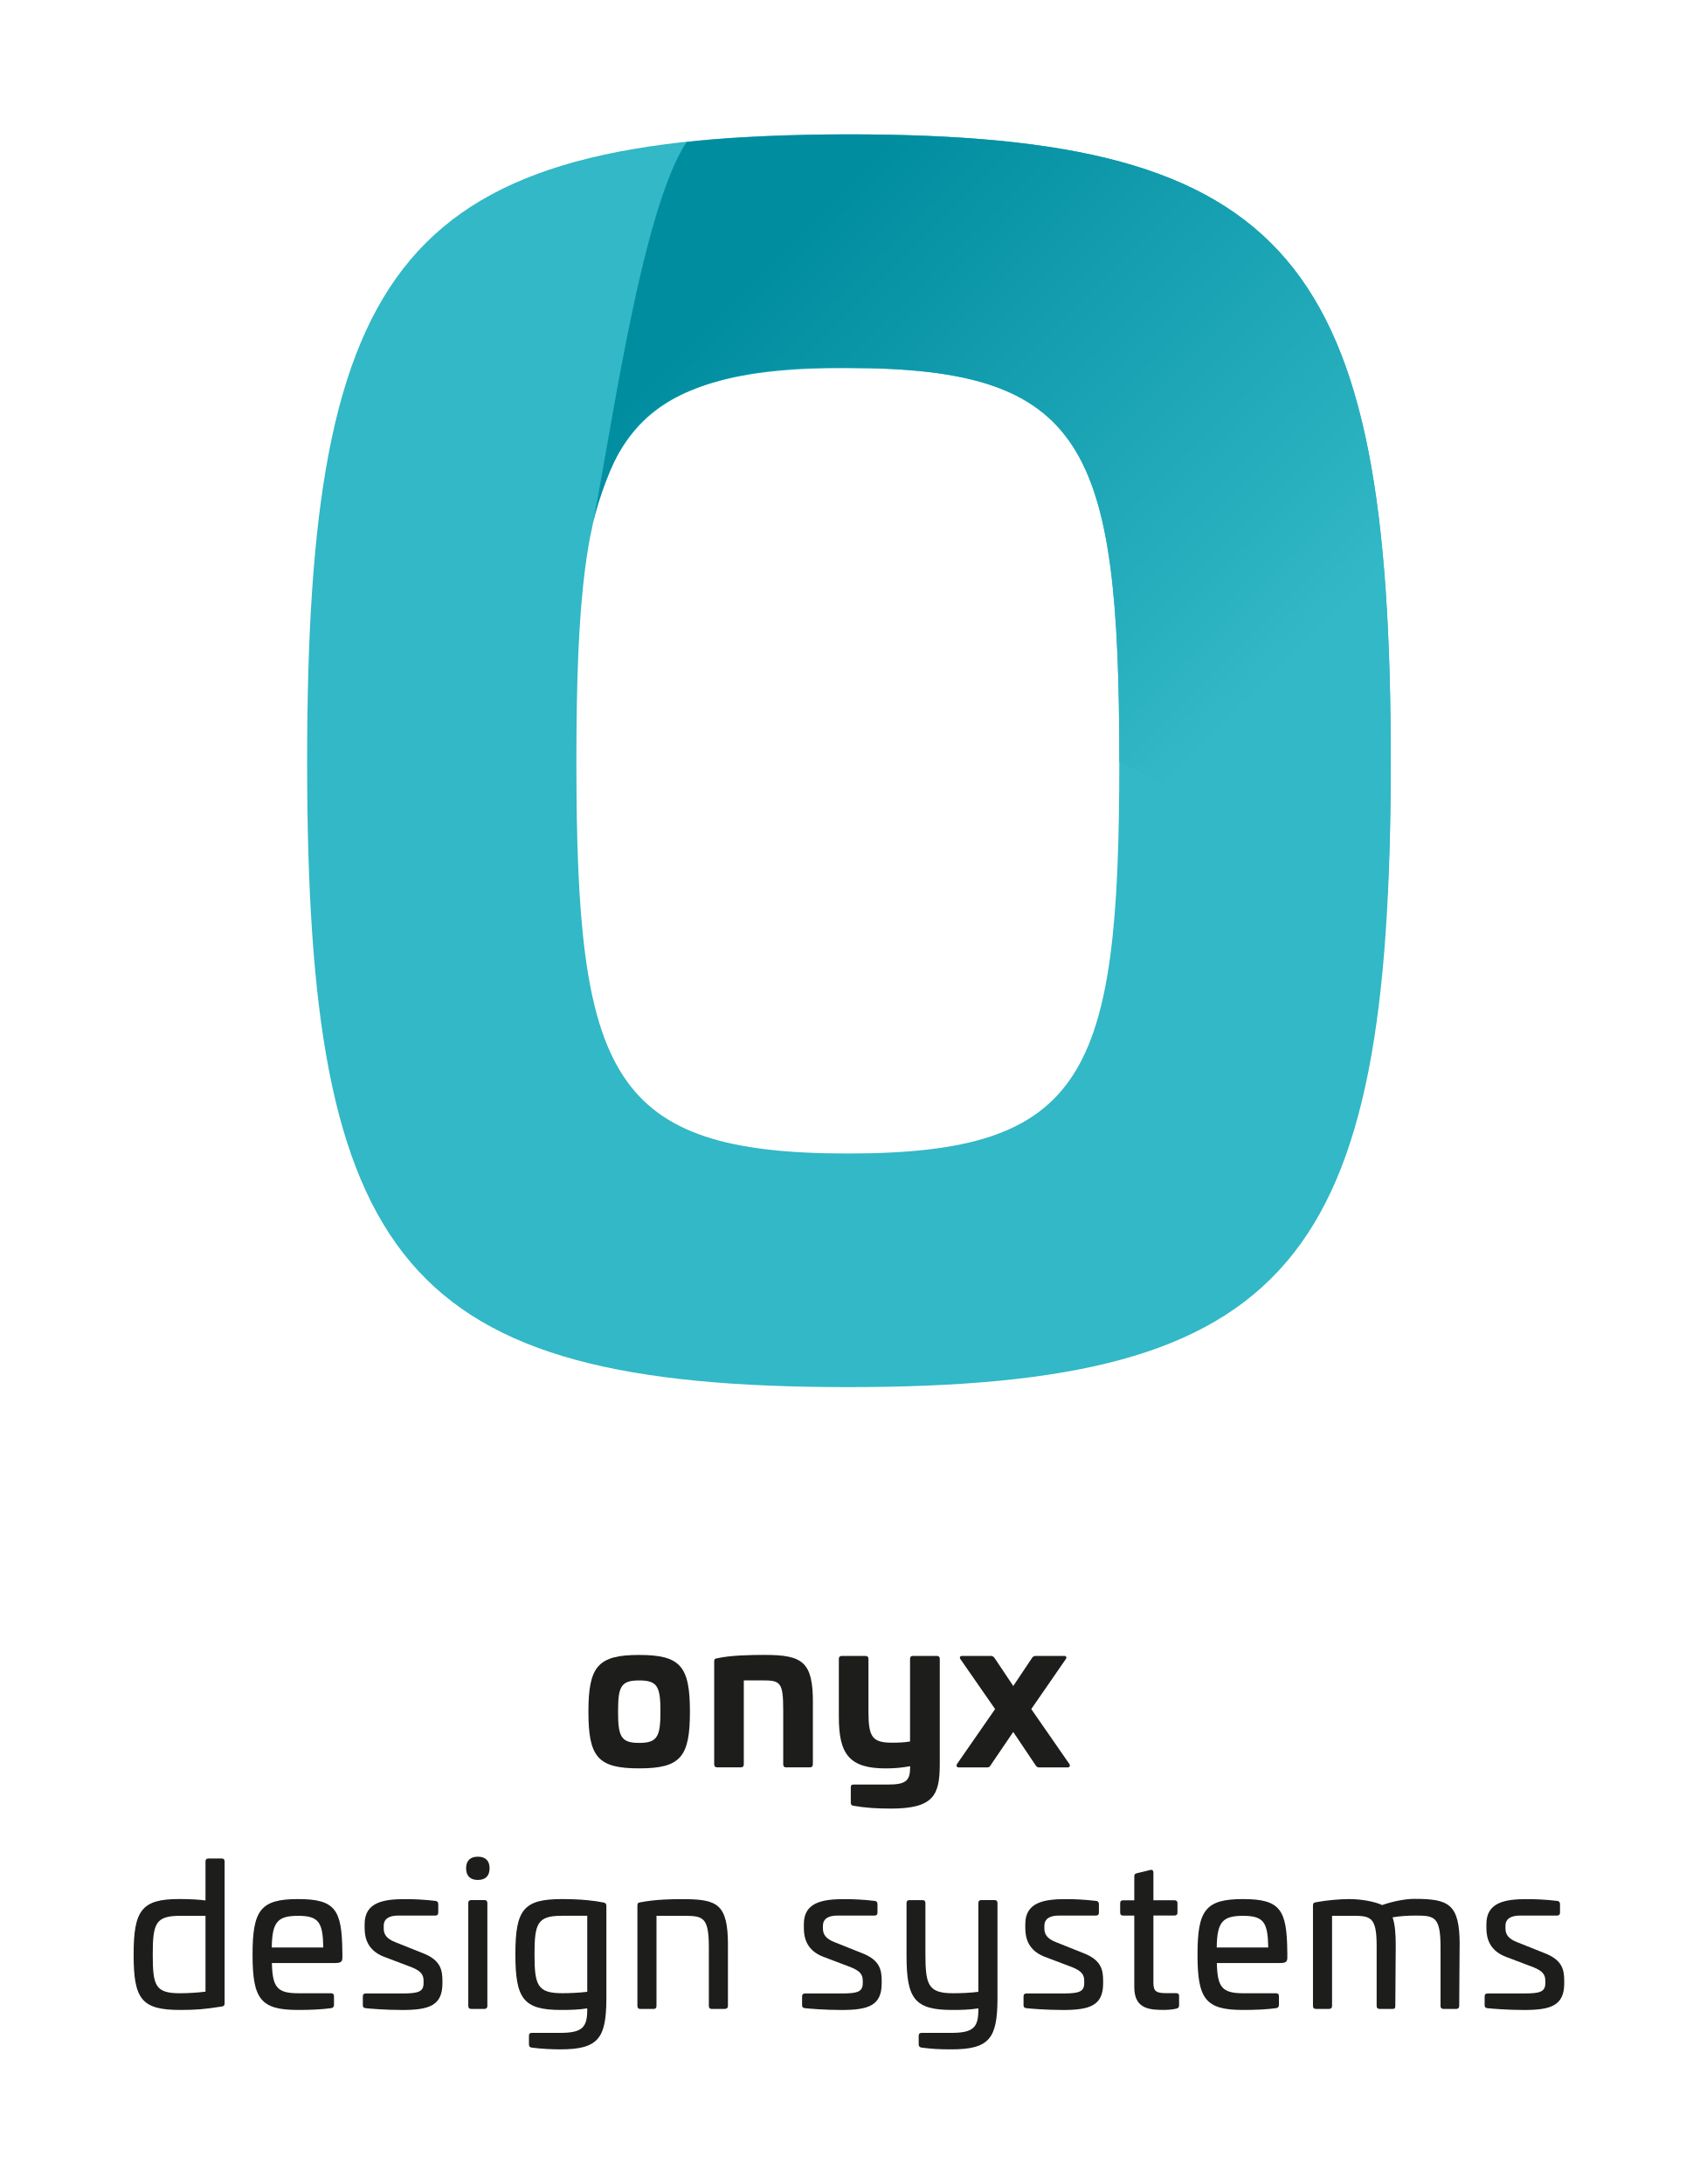
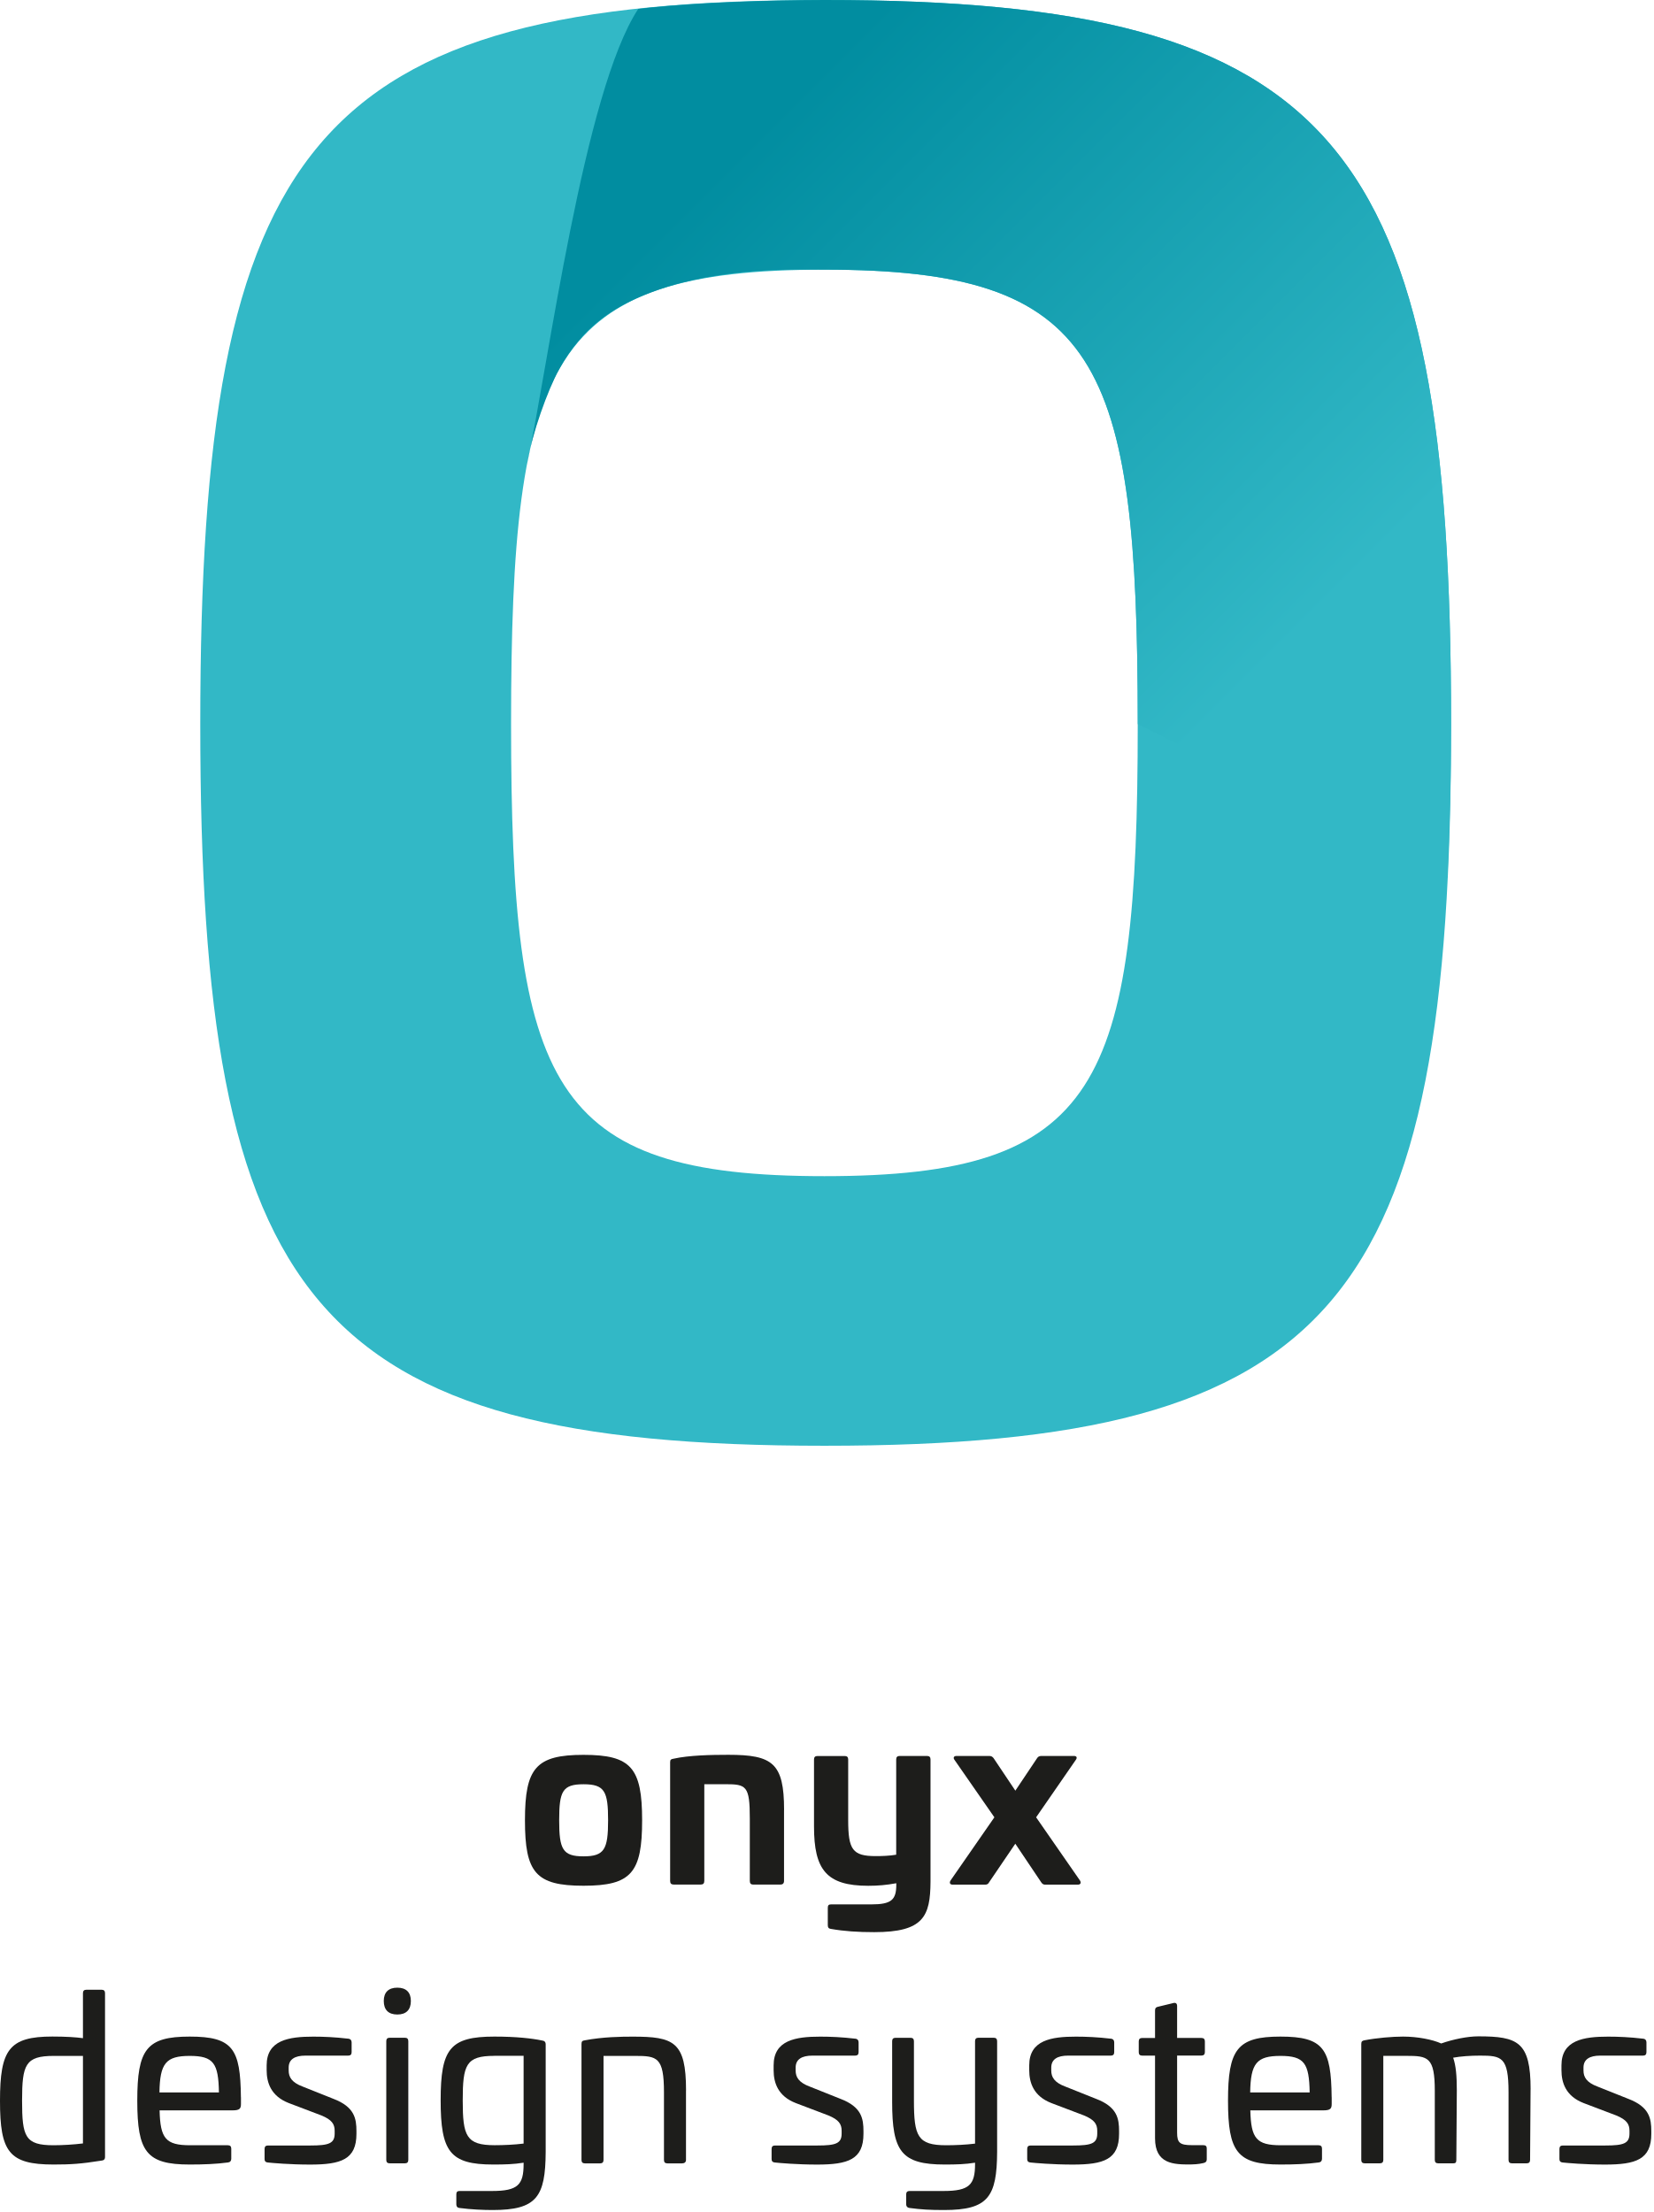
- <svg xmlns="http://www.w3.org/2000/svg" width="100%" height="100%" viewBox="0 0 407 523" version="1.1" xml:space="preserve" style="fill-rule:evenodd;clip-rule:evenodd;stroke-linejoin:round;stroke-miterlimit:2;">
-   <g transform="matrix(1,0,0,1,-155.2,-97.2)">
-     <path d="M488.25,279.64C488.25,399.54 464.81,429.37 358.24,429.37C251.66,429.37 228.75,399.53 228.75,279.64C228.75,159.21 251.66,129.37 358.24,129.37C464.8,129.37 488.25,159.21 488.25,279.64ZM293.23,279.64C293.23,354.77 301.22,373.43 358.24,373.43C415.25,373.43 423.24,354.77 423.24,279.64C423.24,203.98 415.24,185.33 358.24,185.33C301.22,185.33 293.23,203.98 293.23,279.64Z" style="fill:rgb(50,184,198);fill-rule:nonzero;" />
-     <path d="M487.49,311.47C487.98,301.6 488.25,291.11 488.25,279.64C488.25,159.21 464.81,129.37 358.23,129.37C357.12,129.37 335.64,129.37 319.62,131.21C308.36,148.25 300.98,205.04 296.57,225.53C297.57,219.34 300.87,210.27 303.14,206.12C308.12,197 314.88,192.68 323.15,189.72C337.1,184.73 352.78,185.32 358.24,185.32C415.26,185.32 423.25,203.97 423.25,279.63" style="fill:url(#_Linear1);fill-rule:nonzero;" />
-   </g>
-   <g transform="matrix(1,0,0,1,-155.2,-97.2)">
-     <path d="M320.42,507.09C320.42,517.96 318.18,520.67 308.26,520.67C298.34,520.67 296.11,517.95 296.11,507.09C296.11,496.23 298.4,493.51 308.26,493.51C318.12,493.51 320.42,496.18 320.42,507.09ZM303.21,507.09C303.21,513.09 303.92,514.57 308.26,514.57C312.6,514.57 313.36,513.09 313.36,507.09C313.36,501.09 312.65,499.61 308.26,499.61C303.87,499.61 303.21,501.09 303.21,507.09Z" style="fill:rgb(29,29,27);fill-rule:nonzero;" />
-     <path d="M349.86,504.94L349.86,519.67C349.86,520.2 349.57,520.43 349.1,520.43L343.47,520.43C342.99,520.43 342.76,520.19 342.76,519.67L342.76,506.75C342.76,499.93 342.05,499.6 337.66,499.6L333.32,499.6L333.32,519.66C333.32,520.19 333.08,520.42 332.61,520.42L326.94,520.42C326.46,520.42 326.23,520.18 326.23,519.66L326.23,495.02C326.23,494.45 326.47,494.4 326.94,494.31C330.13,493.59 334.76,493.5 338.33,493.5C347.48,493.5 349.87,495.21 349.87,504.94L349.86,504.94Z" style="fill:rgb(29,29,27);fill-rule:nonzero;" />
-     <path d="M379.54,493.74C380.02,493.74 380.25,493.98 380.25,494.45L380.25,519.86C380.2,527.01 378.82,530.3 368.57,530.3C365.14,530.3 362.33,530.11 359.61,529.63C359.18,529.58 358.94,529.39 358.94,528.87L358.94,525.25C358.94,524.72 359.13,524.54 359.61,524.54L367.95,524.54C372.15,524.54 373.15,523.59 373.15,520.44L373.15,520.15C371.1,520.53 369.34,520.68 367.33,520.68C358.65,520.68 356.08,517.34 356.08,508.38L356.08,494.46C356.08,493.98 356.32,493.75 356.79,493.75L362.46,493.75C362.94,493.75 363.17,493.99 363.17,494.46L363.17,507.04C363.17,513.19 364.07,514.52 368.89,514.52C370.08,514.52 371.8,514.47 373.13,514.23L373.13,494.45C373.13,493.97 373.37,493.74 373.84,493.74L379.54,493.74Z" style="fill:rgb(29,29,27);fill-rule:nonzero;" />
-     <path d="M410.03,493.74C410.6,493.74 410.74,494.12 410.36,494.6L402.16,506.47L411.22,519.53C411.56,520.01 411.41,520.44 410.84,520.44L403.98,520.44C403.65,520.44 403.41,520.25 403.22,519.96L397.84,511.95L392.4,519.96C392.26,520.25 392.02,520.44 391.64,520.44L384.82,520.44C384.25,520.44 384.11,520.01 384.44,519.53L393.5,506.47L385.26,494.6C384.88,494.12 385.07,493.74 385.64,493.74L392.46,493.74C392.84,493.74 393.08,493.88 393.32,494.17L397.85,500.94L402.38,494.17C402.57,493.88 402.86,493.74 403.24,493.74L410.06,493.74L410.03,493.74Z" style="fill:rgb(29,29,27);fill-rule:nonzero;" />
-     <path d="M208.28,542.25C208.76,542.25 208.99,542.49 208.99,542.96L208.99,576.95C208.99,577.48 208.7,577.67 208.23,577.71C204.03,578.38 201.89,578.52 198.31,578.52C189.06,578.52 187.2,575.9 187.2,565.31C187.2,554.72 189.06,551.96 198.07,551.96C200.79,551.96 202.98,552.1 204.41,552.3L204.41,542.96C204.41,542.48 204.65,542.25 205.12,542.25L208.28,542.25ZM198.36,555.98C192.45,555.98 191.78,557.79 191.78,565.27C191.78,572.75 192.4,574.52 198.31,574.52C200.17,574.52 202.5,574.38 204.41,574.14L204.41,555.98L198.36,555.98Z" style="fill:rgb(29,29,27);fill-rule:nonzero;" />
-     <path d="M237.19,564.56L237.19,565.94C237.19,566.89 236.95,567.28 235.47,567.28L220.31,567.28C220.45,573.1 221.55,574.52 226.65,574.52L234.47,574.52C234.95,574.52 235.18,574.76 235.18,575.23L235.18,577.33C235.18,577.76 234.94,578.04 234.51,578.09C232.08,578.42 229.46,578.52 226.55,578.52C217.59,578.52 215.68,575.9 215.68,565.27C215.68,554.64 217.58,551.97 226.55,551.97C235.52,551.97 237.08,554.5 237.18,564.55L237.19,564.56ZM220.27,563.56L232.62,563.56C232.52,557.51 231.52,555.98 226.57,555.98C221.62,555.98 220.37,557.51 220.28,563.56L220.27,563.56Z" style="fill:rgb(29,29,27);fill-rule:nonzero;" />
-     <path d="M259.48,552.4C259.91,552.45 260.15,552.74 260.15,553.16L260.15,555.21C260.15,555.69 259.91,555.92 259.44,555.92L250.57,555.92C248.38,555.92 247.09,556.68 247.09,558.4L247.09,559.02C247.09,560.36 247.71,561.5 250.04,562.36L256.38,564.89C260.76,566.56 261.15,568.99 261.15,571.61L261.15,572.14C261.15,577.48 257.96,578.53 251.52,578.53C247.37,578.53 243.61,578.19 242.8,578.1C242.23,578.05 242.09,577.76 242.09,577.38L242.09,575.28C242.09,574.8 242.33,574.57 242.8,574.57L251.62,574.57C255.43,574.57 256.63,574.14 256.63,572.09L256.63,571.52C256.63,570.14 256.06,569.23 253.87,568.33L247.1,565.76C243.43,564.33 242.52,561.56 242.52,558.94L242.52,557.94C242.52,552.7 247.1,551.98 252.2,551.98C254.3,551.98 256.73,552.08 259.49,552.41L259.48,552.4Z" style="fill:rgb(29,29,27);fill-rule:nonzero;" />
-     <path d="M272.44,544.58C272.44,546.39 271.49,547.39 269.63,547.39C267.77,547.39 266.82,546.39 266.82,544.58C266.82,542.77 267.82,541.82 269.63,541.82C271.44,541.82 272.44,542.77 272.44,544.58ZM271.2,552.21C271.68,552.21 271.91,552.45 271.91,552.92L271.91,577.56C271.91,578.04 271.67,578.27 271.2,578.27L268.05,578.27C267.57,578.27 267.34,578.03 267.34,577.56L267.34,552.92C267.34,552.44 267.58,552.21 268.05,552.21L271.2,552.21Z" style="fill:rgb(29,29,27);fill-rule:nonzero;" />
-     <path d="M299.65,552.78C300.13,552.83 300.41,553.07 300.41,553.59L300.41,575.9C300.36,585.24 298.55,587.96 289.4,587.96C287.54,587.96 284.97,587.86 282.49,587.53C282.06,587.48 281.87,587.19 281.87,586.77L281.87,584.72C281.87,584.24 282.06,584.01 282.53,584.01L289.3,584.01C294.64,584.01 295.83,582.72 295.83,578.43L295.83,578.14C293.78,578.47 291.92,578.52 289.54,578.52C280.53,578.52 278.62,575.85 278.62,565.17C278.62,554.49 280.57,551.97 289.78,551.97C294.31,551.97 297.6,552.35 299.65,552.78ZM289.73,555.97C283.87,555.97 283.2,557.83 283.2,565.22C283.2,572.61 283.91,574.51 289.83,574.51C291.69,574.51 293.93,574.41 295.83,574.17L295.83,555.96L289.73,555.96L289.73,555.97Z" style="fill:rgb(29,29,27);fill-rule:nonzero;" />
-     <path d="M329.52,563.13L329.52,577.57C329.52,578.05 329.18,578.28 328.71,578.28L325.66,578.28C325.18,578.28 324.95,578.04 324.95,577.57L324.95,563.51C324.95,556.22 323.52,555.98 318.94,555.98L312.41,555.98L312.41,577.57C312.41,578.05 312.17,578.28 311.7,578.28L308.55,578.28C308.07,578.28 307.84,578.04 307.84,577.57L307.84,553.5C307.84,552.88 308.08,552.83 308.55,552.74C312.27,552.03 316.18,551.98 318.47,551.98C327,551.98 329.53,553.03 329.53,563.14L329.52,563.13Z" style="fill:rgb(29,29,27);fill-rule:nonzero;" />
-     <path d="M364.67,552.4C365.1,552.45 365.33,552.74 365.33,553.16L365.33,555.21C365.33,555.69 365.09,555.92 364.62,555.92L355.75,555.92C353.56,555.92 352.27,556.68 352.27,558.4L352.27,559.02C352.27,560.36 352.89,561.5 355.23,562.36L361.57,564.89C365.96,566.56 366.34,568.99 366.34,571.61L366.34,572.14C366.34,577.48 363.15,578.53 356.71,578.53C352.56,578.53 348.8,578.19 347.99,578.1C347.42,578.05 347.28,577.76 347.28,577.38L347.28,575.28C347.28,574.8 347.52,574.57 347.99,574.57L356.81,574.57C360.62,574.57 361.81,574.14 361.81,572.09L361.81,571.52C361.81,570.14 361.24,569.23 359.05,568.33L352.28,565.76C348.61,564.33 347.7,561.56 347.7,558.94L347.7,557.94C347.7,552.7 352.28,551.98 357.38,551.98C359.48,551.98 361.91,552.08 364.67,552.41L364.67,552.4Z" style="fill:rgb(29,29,27);fill-rule:nonzero;" />
-     <path d="M393.36,552.21C393.84,552.21 394.07,552.45 394.07,552.92L394.07,575.9C394.02,585.24 392.21,587.96 383.06,587.96C380.11,587.96 378.34,587.86 375.87,587.53C375.44,587.48 375.2,587.19 375.2,586.77L375.2,584.72C375.2,584.24 375.44,584.01 375.91,584.01L382.96,584.01C388.3,584.01 389.49,582.72 389.49,578.43L389.49,578.14C387.44,578.47 385.58,578.52 383.2,578.52C374.19,578.52 372.29,575.8 372.29,565.51L372.29,552.93C372.29,552.45 372.53,552.22 373,552.22L376.1,552.22C376.58,552.22 376.81,552.46 376.81,552.93L376.81,565.23C376.81,572.66 377.57,574.52 383.49,574.52C385.35,574.52 387.59,574.42 389.49,574.18L389.49,552.92C389.49,552.44 389.73,552.21 390.2,552.21L393.36,552.21Z" style="fill:rgb(29,29,27);fill-rule:nonzero;" />
-     <path d="M417.7,552.4C418.13,552.45 418.36,552.74 418.36,553.16L418.36,555.21C418.36,555.69 418.12,555.92 417.65,555.92L408.78,555.92C406.59,555.92 405.3,556.68 405.3,558.4L405.3,559.02C405.3,560.36 405.92,561.5 408.26,562.36L414.6,564.89C418.99,566.56 419.37,568.99 419.37,571.61L419.37,572.14C419.37,577.48 416.18,578.53 409.74,578.53C405.59,578.53 401.83,578.19 401.02,578.1C400.45,578.05 400.31,577.76 400.31,577.38L400.31,575.28C400.31,574.8 400.55,574.57 401.02,574.57L409.84,574.57C413.65,574.57 414.84,574.14 414.84,572.09L414.84,571.52C414.84,570.14 414.27,569.23 412.08,568.33L405.31,565.76C401.64,564.33 400.73,561.56 400.73,558.94L400.73,557.94C400.73,552.7 405.31,551.98 410.41,551.98C412.51,551.98 414.94,552.08 417.7,552.41L417.7,552.4Z" style="fill:rgb(29,29,27);fill-rule:nonzero;" />
-     <path d="M430.6,545.01C431.13,544.87 431.41,545.11 431.41,545.63L431.41,552.25L436.41,552.25C436.94,552.25 437.17,552.49 437.17,552.96L437.17,555.2C437.17,555.68 436.93,555.91 436.41,555.91L431.41,555.91L431.41,571.92C431.41,574.02 431.98,574.5 434.51,574.5L436.8,574.5C437.33,574.5 437.56,574.69 437.56,575.17L437.56,577.46C437.56,577.89 437.32,578.13 436.84,578.22C435.89,578.46 434.6,578.51 434.17,578.51C430.74,578.51 426.83,578.46 426.83,573.08L426.83,555.92L424.16,555.92C423.68,555.92 423.45,555.68 423.45,555.21L423.45,552.97C423.45,552.49 423.69,552.26 424.16,552.26L426.83,552.26L426.83,546.54C426.83,546.06 427.02,545.87 427.45,545.78L430.59,545.02L430.6,545.01Z" style="fill:rgb(29,29,27);fill-rule:nonzero;" />
-     <path d="M463.48,564.56L463.48,565.94C463.48,566.89 463.24,567.28 461.76,567.28L446.6,567.28C446.74,573.1 447.84,574.52 452.94,574.52L460.76,574.52C461.24,574.52 461.47,574.76 461.47,575.23L461.47,577.33C461.47,577.76 461.23,578.04 460.8,578.09C458.37,578.42 455.75,578.52 452.84,578.52C443.88,578.52 441.97,575.9 441.97,565.27C441.97,554.64 443.87,551.97 452.84,551.97C461.81,551.97 463.37,554.5 463.47,564.55L463.48,564.56ZM446.56,563.56L458.91,563.56C458.81,557.51 457.81,555.98 452.86,555.98C447.91,555.98 446.66,557.51 446.57,563.56L446.56,563.56Z" style="fill:rgb(29,29,27);fill-rule:nonzero;" />
-     <path d="M504.74,562.93L504.64,577.56C504.64,578.04 504.4,578.27 503.93,578.27L500.88,578.27C500.4,578.27 500.17,578.03 500.17,577.56L500.17,563.5C500.17,556.21 498.74,555.92 494.26,555.92C492.31,555.92 490.26,556.06 488.68,556.35C489.25,557.97 489.44,560.07 489.44,563.12L489.34,577.56C489.34,578.13 489.15,578.27 488.72,578.27L485.58,578.27C485.1,578.27 484.87,578.03 484.87,577.56L484.87,563.21C484.87,556.2 483.44,555.97 478.96,555.97L474.19,555.97L474.19,577.56C474.19,578.04 473.95,578.27 473.47,578.27L470.33,578.27C469.85,578.27 469.62,578.03 469.62,577.56L469.62,553.49C469.62,552.92 469.86,552.82 470.33,552.73C472.81,552.25 476.1,551.97 478.29,551.97C481.29,551.97 484.44,552.59 486.2,553.4C488.63,552.54 491.68,551.92 493.88,551.92C502.12,551.92 504.75,553.06 504.75,562.93L504.74,562.93Z" style="fill:rgb(29,29,27);fill-rule:nonzero;" />
-     <path d="M528.12,552.4C528.55,552.45 528.78,552.74 528.78,553.16L528.78,555.21C528.78,555.69 528.54,555.92 528.07,555.92L519.2,555.92C517.01,555.92 515.72,556.68 515.72,558.4L515.72,559.02C515.72,560.36 516.34,561.5 518.68,562.36L525.02,564.89C529.41,566.56 529.79,568.99 529.79,571.61L529.79,572.14C529.79,577.48 526.6,578.53 520.16,578.53C516.01,578.53 512.25,578.19 511.44,578.1C510.87,578.05 510.73,577.76 510.73,577.38L510.73,575.28C510.73,574.8 510.97,574.57 511.44,574.57L520.26,574.57C524.07,574.57 525.26,574.14 525.26,572.09L525.26,571.52C525.26,570.14 524.69,569.23 522.5,568.33L515.73,565.76C512.06,564.33 511.15,561.56 511.15,558.94L511.15,557.94C511.15,552.7 515.73,551.98 520.83,551.98C522.93,551.98 525.36,552.08 528.12,552.41L528.12,552.4Z" style="fill:rgb(29,29,27);fill-rule:nonzero;" />
+ <svg xmlns="http://www.w3.org/2000/svg" width="100%" height="100%" viewBox="0 0 343 459" version="1.1" xml:space="preserve" style="fill-rule:evenodd;clip-rule:evenodd;stroke-linejoin:round;stroke-miterlimit:2;">
+   <g transform="matrix(1,0,0,1,-32,-32.17)">
+     <g transform="matrix(1,0,0,1,-155.2,-97.2)">
+       <path d="M488.25,279.64C488.25,399.54 464.81,429.37 358.24,429.37C251.66,429.37 228.75,399.53 228.75,279.64C228.75,159.21 251.66,129.37 358.24,129.37C464.8,129.37 488.25,159.21 488.25,279.64ZM293.23,279.64C293.23,354.77 301.22,373.43 358.24,373.43C415.25,373.43 423.24,354.77 423.24,279.64C423.24,203.98 415.24,185.33 358.24,185.33C301.22,185.33 293.23,203.98 293.23,279.64Z" style="fill:rgb(50,184,198);fill-rule:nonzero;" />
+     </g>
+     <g transform="matrix(1,0,0,1,-155.2,-97.2)">
+       <path d="M487.49,311.47C487.98,301.6 488.25,291.11 488.25,279.64C488.25,159.21 464.81,129.37 358.23,129.37C357.12,129.37 335.64,129.37 319.62,131.21C308.36,148.25 300.98,205.04 296.57,225.53C297.57,219.34 300.87,210.27 303.14,206.12C308.12,197 314.88,192.68 323.15,189.72C337.1,184.73 352.78,185.32 358.24,185.32C415.26,185.32 423.25,203.97 423.25,279.63" style="fill:url(#_Linear1);fill-rule:nonzero;" />
+     </g>
+     <g transform="matrix(1,0,0,1,-155.2,-97.2)">
+       <path d="M320.42,507.09C320.42,517.96 318.18,520.67 308.26,520.67C298.34,520.67 296.11,517.95 296.11,507.09C296.11,496.23 298.4,493.51 308.26,493.51C318.12,493.51 320.42,496.18 320.42,507.09ZM303.21,507.09C303.21,513.09 303.92,514.57 308.26,514.57C312.6,514.57 313.36,513.09 313.36,507.09C313.36,501.09 312.65,499.61 308.26,499.61C303.87,499.61 303.21,501.09 303.21,507.09Z" style="fill:rgb(29,29,27);fill-rule:nonzero;" />
+     </g>
+     <g transform="matrix(1,0,0,1,-155.2,-97.2)">
+       <path d="M349.86,504.94L349.86,519.67C349.86,520.2 349.57,520.43 349.1,520.43L343.47,520.43C342.99,520.43 342.76,520.19 342.76,519.67L342.76,506.75C342.76,499.93 342.05,499.6 337.66,499.6L333.32,499.6L333.32,519.66C333.32,520.19 333.08,520.42 332.61,520.42L326.94,520.42C326.46,520.42 326.23,520.18 326.23,519.66L326.23,495.02C326.23,494.45 326.47,494.4 326.94,494.31C330.13,493.59 334.76,493.5 338.33,493.5C347.48,493.5 349.87,495.21 349.87,504.94L349.86,504.94Z" style="fill:rgb(29,29,27);fill-rule:nonzero;" />
+     </g>
+     <g transform="matrix(1,0,0,1,-155.2,-97.2)">
+       <path d="M379.54,493.74C380.02,493.74 380.25,493.98 380.25,494.45L380.25,519.86C380.2,527.01 378.82,530.3 368.57,530.3C365.14,530.3 362.33,530.11 359.61,529.63C359.18,529.58 358.94,529.39 358.94,528.87L358.94,525.25C358.94,524.72 359.13,524.54 359.61,524.54L367.95,524.54C372.15,524.54 373.15,523.59 373.15,520.44L373.15,520.15C371.1,520.53 369.34,520.68 367.33,520.68C358.65,520.68 356.08,517.34 356.08,508.38L356.08,494.46C356.08,493.98 356.32,493.75 356.79,493.75L362.46,493.75C362.94,493.75 363.17,493.99 363.17,494.46L363.17,507.04C363.17,513.19 364.07,514.52 368.89,514.52C370.08,514.52 371.8,514.47 373.13,514.23L373.13,494.45C373.13,493.97 373.37,493.74 373.84,493.74L379.54,493.74Z" style="fill:rgb(29,29,27);fill-rule:nonzero;" />
+     </g>
+     <g transform="matrix(1,0,0,1,-155.2,-97.2)">
+       <path d="M410.03,493.74C410.6,493.74 410.74,494.12 410.36,494.6L402.16,506.47L411.22,519.53C411.56,520.01 411.41,520.44 410.84,520.44L403.98,520.44C403.65,520.44 403.41,520.25 403.22,519.96L397.84,511.95L392.4,519.96C392.26,520.25 392.02,520.44 391.64,520.44L384.82,520.44C384.25,520.44 384.11,520.01 384.44,519.53L393.5,506.47L385.26,494.6C384.88,494.12 385.07,493.74 385.64,493.74L392.46,493.74C392.84,493.74 393.08,493.88 393.32,494.17L397.85,500.94L402.38,494.17C402.57,493.88 402.86,493.74 403.24,493.74L410.06,493.74L410.03,493.74Z" style="fill:rgb(29,29,27);fill-rule:nonzero;" />
+     </g>
+     <g transform="matrix(1,0,0,1,-155.2,-97.2)">
+       <path d="M208.28,542.25C208.76,542.25 208.99,542.49 208.99,542.96L208.99,576.95C208.99,577.48 208.7,577.67 208.23,577.71C204.03,578.38 201.89,578.52 198.31,578.52C189.06,578.52 187.2,575.9 187.2,565.31C187.2,554.72 189.06,551.96 198.07,551.96C200.79,551.96 202.98,552.1 204.41,552.3L204.41,542.96C204.41,542.48 204.65,542.25 205.12,542.25L208.28,542.25ZM198.36,555.98C192.45,555.98 191.78,557.79 191.78,565.27C191.78,572.75 192.4,574.52 198.31,574.52C200.17,574.52 202.5,574.38 204.41,574.14L204.41,555.98L198.36,555.98Z" style="fill:rgb(29,29,27);fill-rule:nonzero;" />
+     </g>
+     <g transform="matrix(1,0,0,1,-155.2,-97.2)">
+       <path d="M237.19,564.56L237.19,565.94C237.19,566.89 236.95,567.28 235.47,567.28L220.31,567.28C220.45,573.1 221.55,574.52 226.65,574.52L234.47,574.52C234.95,574.52 235.18,574.76 235.18,575.23L235.18,577.33C235.18,577.76 234.94,578.04 234.51,578.09C232.08,578.42 229.46,578.52 226.55,578.52C217.59,578.52 215.68,575.9 215.68,565.27C215.68,554.64 217.58,551.97 226.55,551.97C235.52,551.97 237.08,554.5 237.18,564.55L237.19,564.56ZM220.27,563.56L232.62,563.56C232.52,557.51 231.52,555.98 226.57,555.98C221.62,555.98 220.37,557.51 220.28,563.56L220.27,563.56Z" style="fill:rgb(29,29,27);fill-rule:nonzero;" />
+     </g>
+     <g transform="matrix(1,0,0,1,-155.2,-97.2)">
+       <path d="M259.48,552.4C259.91,552.45 260.15,552.74 260.15,553.16L260.15,555.21C260.15,555.69 259.91,555.92 259.44,555.92L250.57,555.92C248.38,555.92 247.09,556.68 247.09,558.4L247.09,559.02C247.09,560.36 247.71,561.5 250.04,562.36L256.38,564.89C260.76,566.56 261.15,568.99 261.15,571.61L261.15,572.14C261.15,577.48 257.96,578.53 251.52,578.53C247.37,578.53 243.61,578.19 242.8,578.1C242.23,578.05 242.09,577.76 242.09,577.38L242.09,575.28C242.09,574.8 242.33,574.57 242.8,574.57L251.62,574.57C255.43,574.57 256.63,574.14 256.63,572.09L256.63,571.52C256.63,570.14 256.06,569.23 253.87,568.33L247.1,565.76C243.43,564.33 242.52,561.56 242.52,558.94L242.52,557.94C242.52,552.7 247.1,551.98 252.2,551.98C254.3,551.98 256.73,552.08 259.49,552.41L259.48,552.4Z" style="fill:rgb(29,29,27);fill-rule:nonzero;" />
+     </g>
+     <g transform="matrix(1,0,0,1,-155.2,-97.2)">
+       <path d="M272.44,544.58C272.44,546.39 271.49,547.39 269.63,547.39C267.77,547.39 266.82,546.39 266.82,544.58C266.82,542.77 267.82,541.82 269.63,541.82C271.44,541.82 272.44,542.77 272.44,544.58ZM271.2,552.21C271.68,552.21 271.91,552.45 271.91,552.92L271.91,577.56C271.91,578.04 271.67,578.27 271.2,578.27L268.05,578.27C267.57,578.27 267.34,578.03 267.34,577.56L267.34,552.92C267.34,552.44 267.58,552.21 268.05,552.21L271.2,552.21Z" style="fill:rgb(29,29,27);fill-rule:nonzero;" />
+     </g>
+     <g transform="matrix(1,0,0,1,-155.2,-97.2)">
+       <path d="M299.65,552.78C300.13,552.83 300.41,553.07 300.41,553.59L300.41,575.9C300.36,585.24 298.55,587.96 289.4,587.96C287.54,587.96 284.97,587.86 282.49,587.53C282.06,587.48 281.87,587.19 281.87,586.77L281.87,584.72C281.87,584.24 282.06,584.01 282.53,584.01L289.3,584.01C294.64,584.01 295.83,582.72 295.83,578.43L295.83,578.14C293.78,578.47 291.92,578.52 289.54,578.52C280.53,578.52 278.62,575.85 278.62,565.17C278.62,554.49 280.57,551.97 289.78,551.97C294.31,551.97 297.6,552.35 299.65,552.78ZM289.73,555.97C283.87,555.97 283.2,557.83 283.2,565.22C283.2,572.61 283.91,574.51 289.83,574.51C291.69,574.51 293.93,574.41 295.83,574.17L295.83,555.96L289.73,555.96L289.73,555.97Z" style="fill:rgb(29,29,27);fill-rule:nonzero;" />
+     </g>
+     <g transform="matrix(1,0,0,1,-155.2,-97.2)">
+       <path d="M329.52,563.13L329.52,577.57C329.52,578.05 329.18,578.28 328.71,578.28L325.66,578.28C325.18,578.28 324.95,578.04 324.95,577.57L324.95,563.51C324.95,556.22 323.52,555.98 318.94,555.98L312.41,555.98L312.41,577.57C312.41,578.05 312.17,578.28 311.7,578.28L308.55,578.28C308.07,578.28 307.84,578.04 307.84,577.57L307.84,553.5C307.84,552.88 308.08,552.83 308.55,552.74C312.27,552.03 316.18,551.98 318.47,551.98C327,551.98 329.53,553.03 329.53,563.14L329.52,563.13Z" style="fill:rgb(29,29,27);fill-rule:nonzero;" />
+     </g>
+     <g transform="matrix(1,0,0,1,-155.2,-97.2)">
+       <path d="M364.67,552.4C365.1,552.45 365.33,552.74 365.33,553.16L365.33,555.21C365.33,555.69 365.09,555.92 364.62,555.92L355.75,555.92C353.56,555.92 352.27,556.68 352.27,558.4L352.27,559.02C352.27,560.36 352.89,561.5 355.23,562.36L361.57,564.89C365.96,566.56 366.34,568.99 366.34,571.61L366.34,572.14C366.34,577.48 363.15,578.53 356.71,578.53C352.56,578.53 348.8,578.19 347.99,578.1C347.42,578.05 347.28,577.76 347.28,577.38L347.28,575.28C347.28,574.8 347.52,574.57 347.99,574.57L356.81,574.57C360.62,574.57 361.81,574.14 361.81,572.09L361.81,571.52C361.81,570.14 361.24,569.23 359.05,568.33L352.28,565.76C348.61,564.33 347.7,561.56 347.7,558.94L347.7,557.94C347.7,552.7 352.28,551.98 357.38,551.98C359.48,551.98 361.91,552.08 364.67,552.41L364.67,552.4Z" style="fill:rgb(29,29,27);fill-rule:nonzero;" />
+     </g>
+     <g transform="matrix(1,0,0,1,-155.2,-97.2)">
+       <path d="M393.36,552.21C393.84,552.21 394.07,552.45 394.07,552.92L394.07,575.9C394.02,585.24 392.21,587.96 383.06,587.96C380.11,587.96 378.34,587.86 375.87,587.53C375.44,587.48 375.2,587.19 375.2,586.77L375.2,584.72C375.2,584.24 375.44,584.01 375.91,584.01L382.96,584.01C388.3,584.01 389.49,582.72 389.49,578.43L389.49,578.14C387.44,578.47 385.58,578.52 383.2,578.52C374.19,578.52 372.29,575.8 372.29,565.51L372.29,552.93C372.29,552.45 372.53,552.22 373,552.22L376.1,552.22C376.58,552.22 376.81,552.46 376.81,552.93L376.81,565.23C376.81,572.66 377.57,574.52 383.49,574.52C385.35,574.52 387.59,574.42 389.49,574.18L389.49,552.92C389.49,552.44 389.73,552.21 390.2,552.21L393.36,552.21Z" style="fill:rgb(29,29,27);fill-rule:nonzero;" />
+     </g>
+     <g transform="matrix(1,0,0,1,-155.2,-97.2)">
+       <path d="M417.7,552.4C418.13,552.45 418.36,552.74 418.36,553.16L418.36,555.21C418.36,555.69 418.12,555.92 417.65,555.92L408.78,555.92C406.59,555.92 405.3,556.68 405.3,558.4L405.3,559.02C405.3,560.36 405.92,561.5 408.26,562.36L414.6,564.89C418.99,566.56 419.37,568.99 419.37,571.61L419.37,572.14C419.37,577.48 416.18,578.53 409.74,578.53C405.59,578.53 401.83,578.19 401.02,578.1C400.45,578.05 400.31,577.76 400.31,577.38L400.31,575.28C400.31,574.8 400.55,574.57 401.02,574.57L409.84,574.57C413.65,574.57 414.84,574.14 414.84,572.09L414.84,571.52C414.84,570.14 414.27,569.23 412.08,568.33L405.31,565.76C401.64,564.33 400.73,561.56 400.73,558.94L400.73,557.94C400.73,552.7 405.31,551.98 410.41,551.98C412.51,551.98 414.94,552.08 417.7,552.41L417.7,552.4Z" style="fill:rgb(29,29,27);fill-rule:nonzero;" />
+     </g>
+     <g transform="matrix(1,0,0,1,-155.2,-97.2)">
+       <path d="M430.6,545.01C431.13,544.87 431.41,545.11 431.41,545.63L431.41,552.25L436.41,552.25C436.94,552.25 437.17,552.49 437.17,552.96L437.17,555.2C437.17,555.68 436.93,555.91 436.41,555.91L431.41,555.91L431.41,571.92C431.41,574.02 431.98,574.5 434.51,574.5L436.8,574.5C437.33,574.5 437.56,574.69 437.56,575.17L437.56,577.46C437.56,577.89 437.32,578.13 436.84,578.22C435.89,578.46 434.6,578.51 434.17,578.51C430.74,578.51 426.83,578.46 426.83,573.08L426.83,555.92L424.16,555.92C423.68,555.92 423.45,555.68 423.45,555.21L423.45,552.97C423.45,552.49 423.69,552.26 424.16,552.26L426.83,552.26L426.83,546.54C426.83,546.06 427.02,545.87 427.45,545.78L430.59,545.02L430.6,545.01Z" style="fill:rgb(29,29,27);fill-rule:nonzero;" />
+     </g>
+     <g transform="matrix(1,0,0,1,-155.2,-97.2)">
+       <path d="M463.48,564.56L463.48,565.94C463.48,566.89 463.24,567.28 461.76,567.28L446.6,567.28C446.74,573.1 447.84,574.52 452.94,574.52L460.76,574.52C461.24,574.52 461.47,574.76 461.47,575.23L461.47,577.33C461.47,577.76 461.23,578.04 460.8,578.09C458.37,578.42 455.75,578.52 452.84,578.52C443.88,578.52 441.97,575.9 441.97,565.27C441.97,554.64 443.87,551.97 452.84,551.97C461.81,551.97 463.37,554.5 463.47,564.55L463.48,564.56ZM446.56,563.56L458.91,563.56C458.81,557.51 457.81,555.98 452.86,555.98C447.91,555.98 446.66,557.51 446.57,563.56L446.56,563.56Z" style="fill:rgb(29,29,27);fill-rule:nonzero;" />
+     </g>
+     <g transform="matrix(1,0,0,1,-155.2,-97.2)">
+       <path d="M504.74,562.93L504.64,577.56C504.64,578.04 504.4,578.27 503.93,578.27L500.88,578.27C500.4,578.27 500.17,578.03 500.17,577.56L500.17,563.5C500.17,556.21 498.74,555.92 494.26,555.92C492.31,555.92 490.26,556.06 488.68,556.35C489.25,557.97 489.44,560.07 489.44,563.12L489.34,577.56C489.34,578.13 489.15,578.27 488.72,578.27L485.58,578.27C485.1,578.27 484.87,578.03 484.87,577.56L484.87,563.21C484.87,556.2 483.44,555.97 478.96,555.97L474.19,555.97L474.19,577.56C474.19,578.04 473.95,578.27 473.47,578.27L470.33,578.27C469.85,578.27 469.62,578.03 469.62,577.56L469.62,553.49C469.62,552.92 469.86,552.82 470.33,552.73C472.81,552.25 476.1,551.97 478.29,551.97C481.29,551.97 484.44,552.59 486.2,553.4C488.63,552.54 491.68,551.92 493.88,551.92C502.12,551.92 504.75,553.06 504.75,562.93L504.74,562.93Z" style="fill:rgb(29,29,27);fill-rule:nonzero;" />
+     </g>
+     <g transform="matrix(1,0,0,1,-155.2,-97.2)">
+       <path d="M528.12,552.4C528.55,552.45 528.78,552.74 528.78,553.16L528.78,555.21C528.78,555.69 528.54,555.92 528.07,555.92L519.2,555.92C517.01,555.92 515.72,556.68 515.72,558.4L515.72,559.02C515.72,560.36 516.34,561.5 518.68,562.36L525.02,564.89C529.41,566.56 529.79,568.99 529.79,571.61L529.79,572.14C529.79,577.48 526.6,578.53 520.16,578.53C516.01,578.53 512.25,578.19 511.44,578.1C510.87,578.05 510.73,577.76 510.73,577.38L510.73,575.28C510.73,574.8 510.97,574.57 511.44,574.57L520.26,574.57C524.07,574.57 525.26,574.14 525.26,572.09L525.26,571.52C525.26,570.14 524.69,569.23 522.5,568.33L515.73,565.76C512.06,564.33 511.15,561.56 511.15,558.94L511.15,557.94C511.15,552.7 515.73,551.98 520.83,551.98C522.93,551.98 525.36,552.08 528.12,552.41L528.12,552.4Z" style="fill:rgb(29,29,27);fill-rule:nonzero;" />
+     </g>
  </g>
  <defs>
    <linearGradient id="_Linear1" x1="0" y1="0" x2="1" y2="0" gradientUnits="userSpaceOnUse" gradientTransform="matrix(174.06,174.06,-174.06,174.06,319.22,131.63)">
      <stop offset="0" style="stop-color:rgb(1,141,160);stop-opacity:1" />
      <stop offset="0.14" style="stop-color:rgb(1,141,160);stop-opacity:1" />
      <stop offset="0.77" style="stop-color:rgb(50,184,198);stop-opacity:1" />
      <stop offset="1" style="stop-color:rgb(50,184,198);stop-opacity:1" />
    </linearGradient>
  </defs>
</svg>
